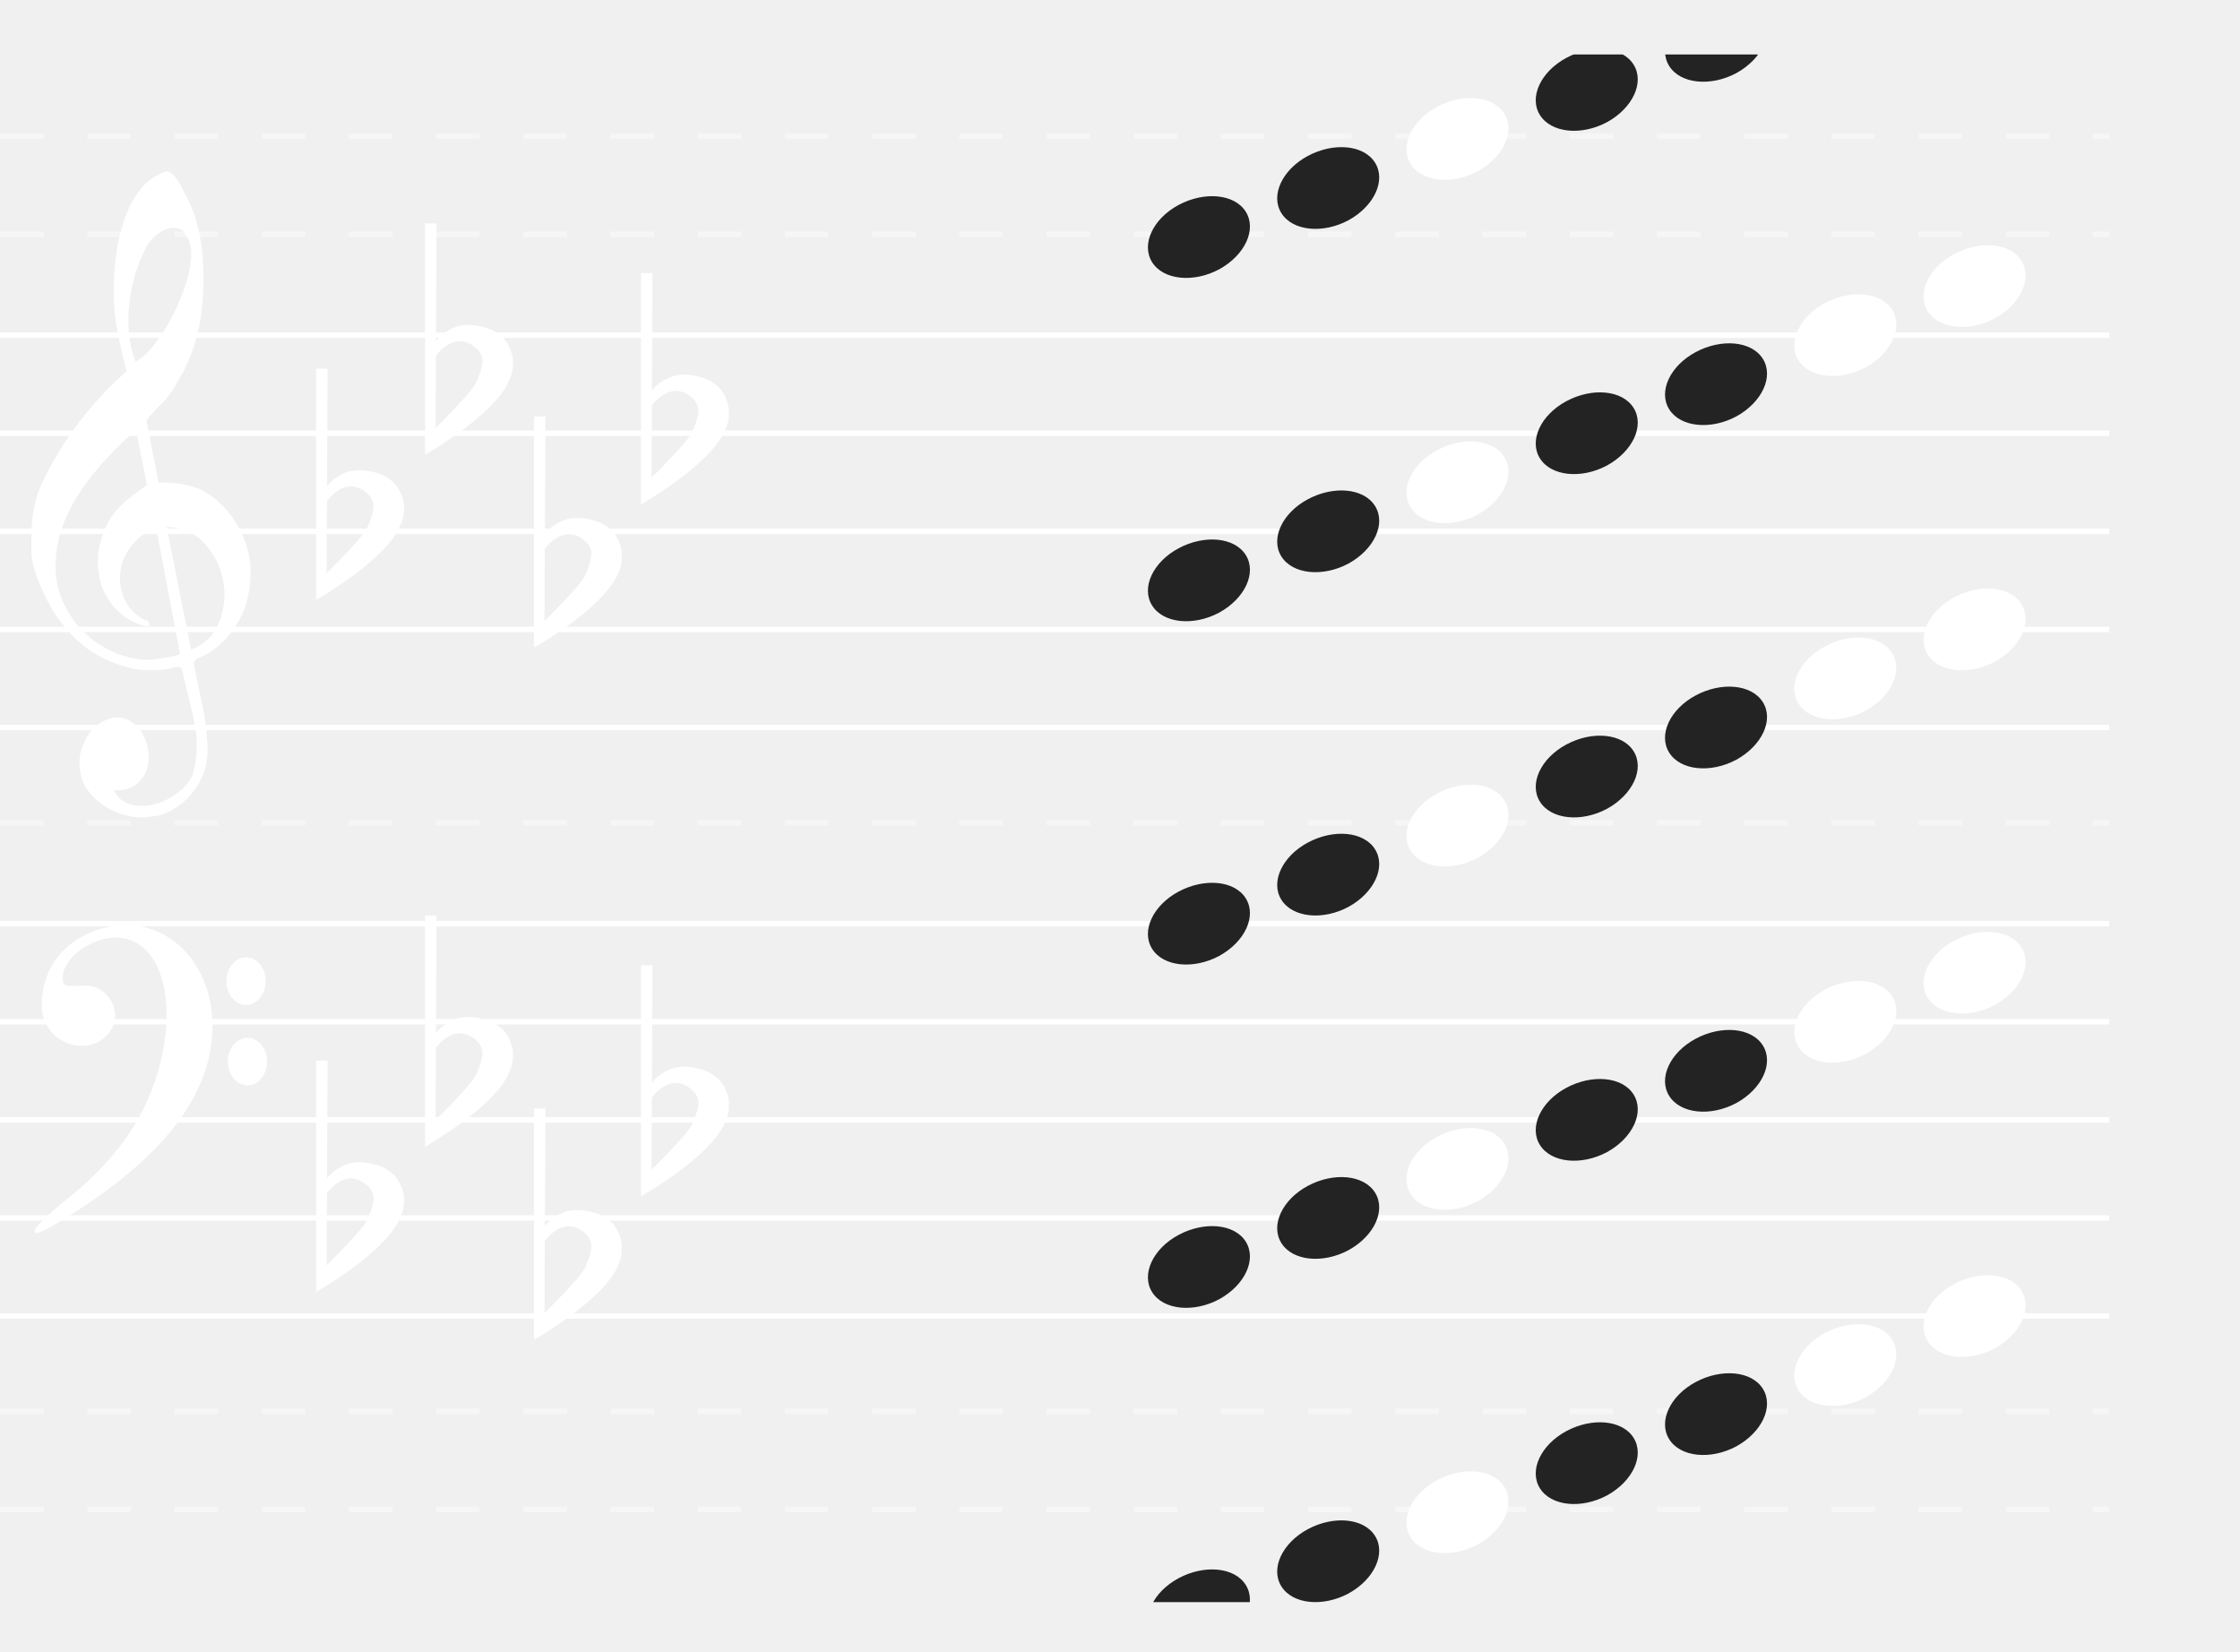
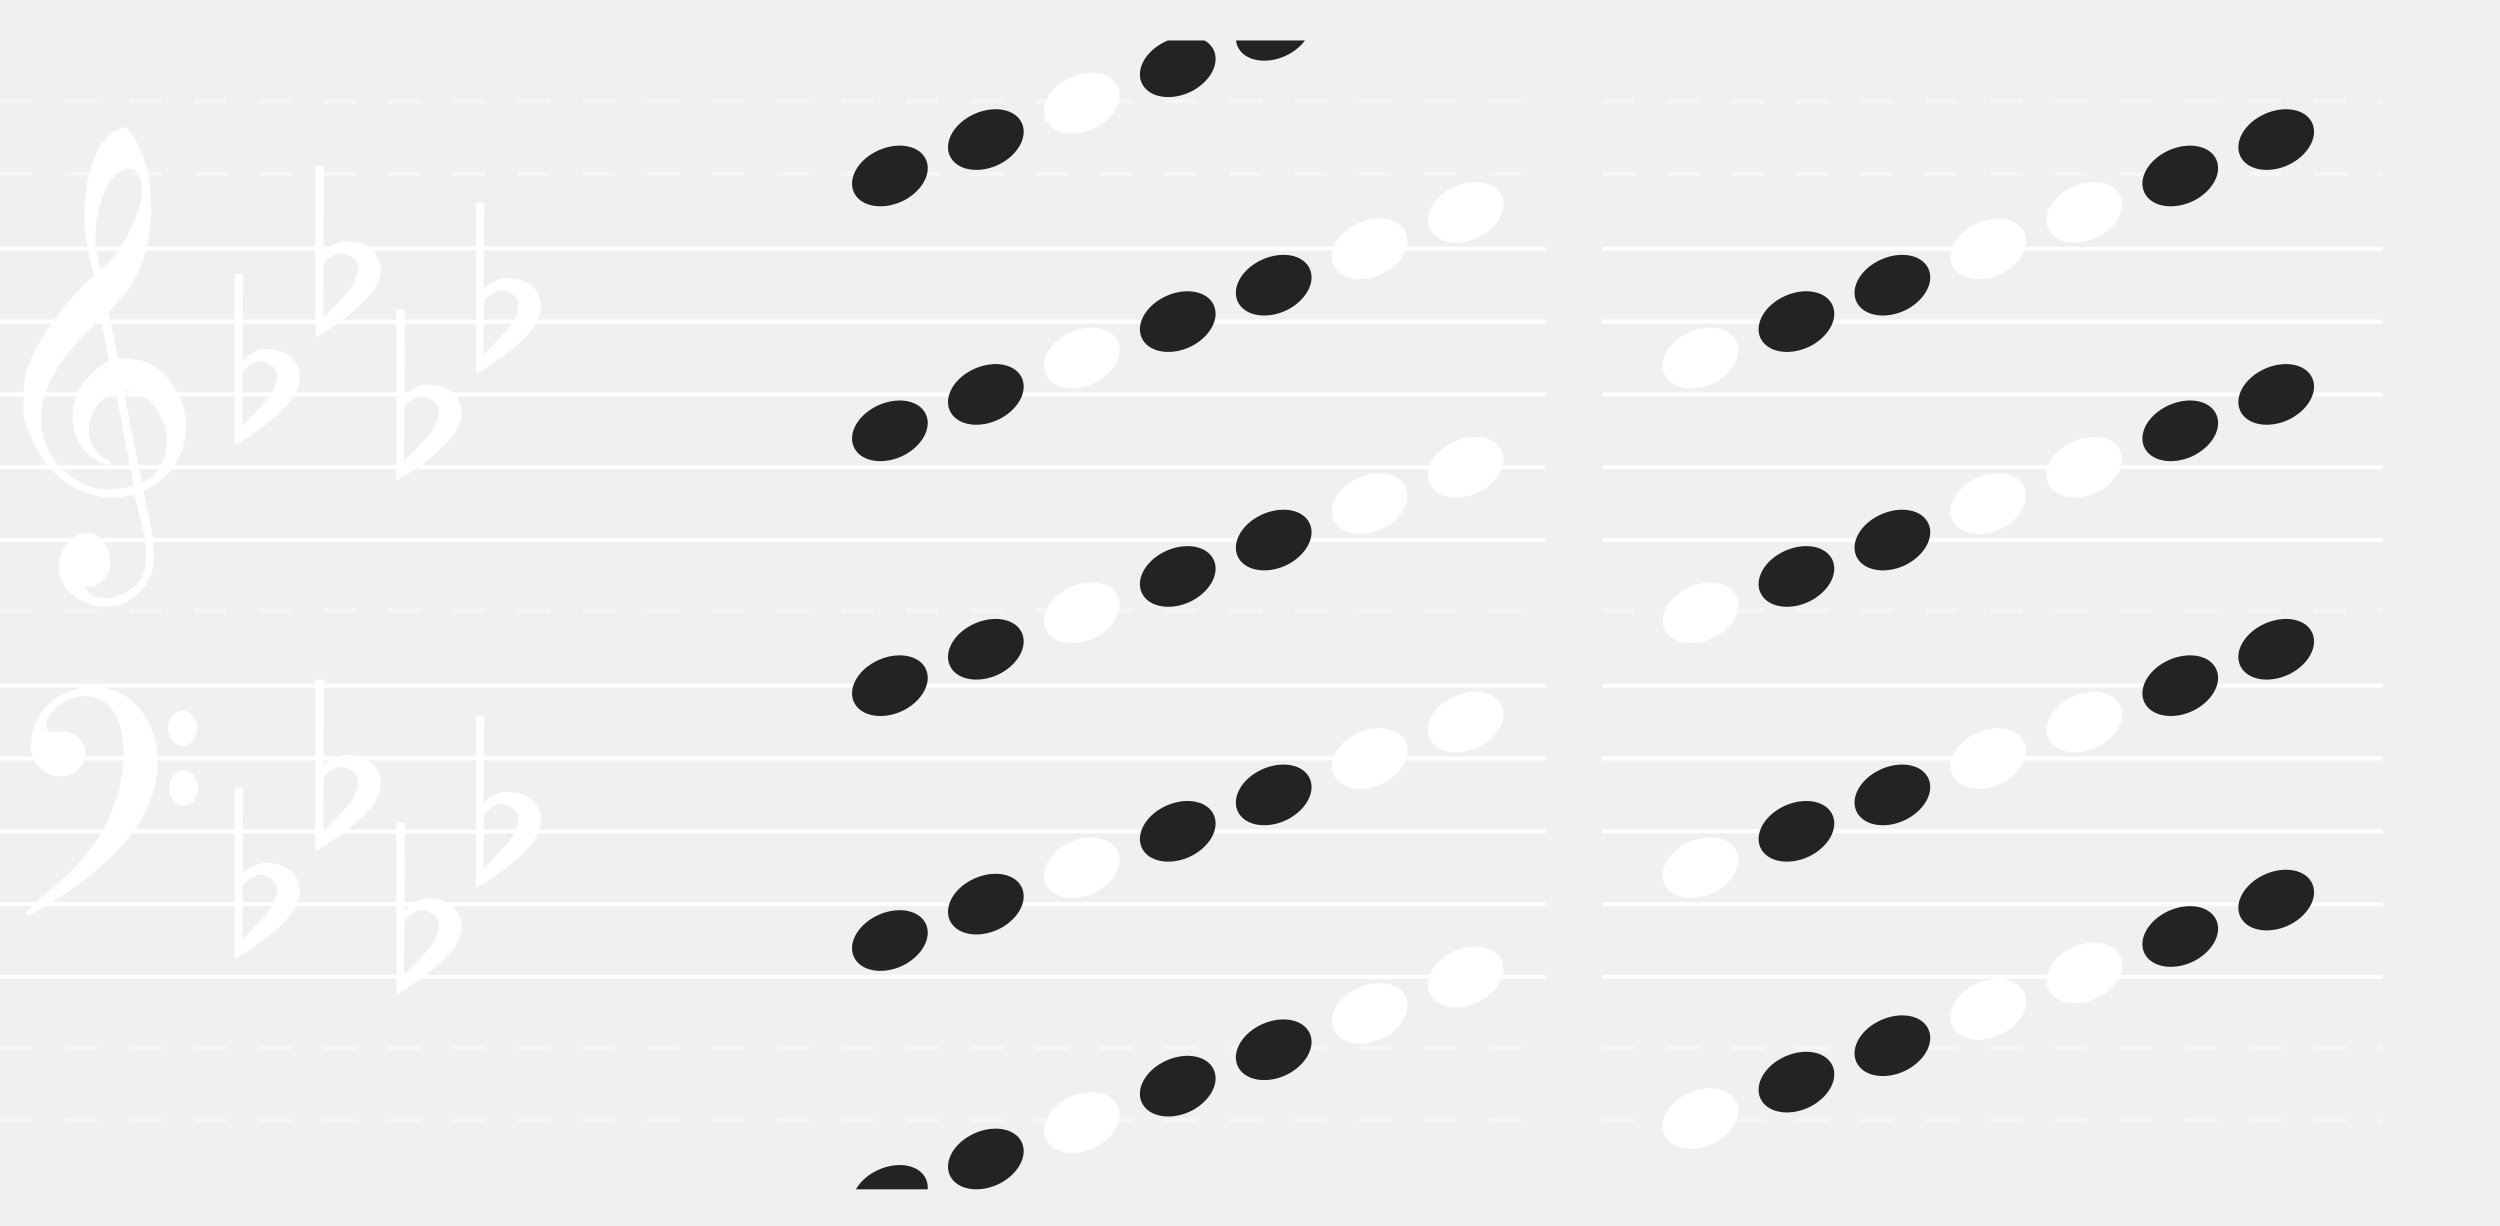
- <svg xmlns="http://www.w3.org/2000/svg" width="411" height="303" viewBox="0 0 411 303" fill="none">
-   <line y1="25" x2="387" y2="25" stroke="white" stroke-opacity="0.4" stroke-dasharray="8 8" />
-   <line y1="43" x2="387" y2="43" stroke="white" stroke-opacity="0.4" stroke-dasharray="8 8" />
-   <path d="M0 61.5H387" stroke="white" />
-   <path d="M0 79.5H387" stroke="white" />
-   <path d="M0 97.5H387" stroke="white" />
-   <path d="M0 115.5H387" stroke="white" />
-   <path d="M0 133.5H387" stroke="white" />
-   <line x1="4.2447e-08" y1="151" x2="387" y2="151" stroke="white" stroke-opacity="0.4" stroke-dasharray="8 8" />
-   <path d="M0 169.5H387" stroke="white" />
-   <path d="M0 187.5H387" stroke="white" />
-   <path d="M0 205.5H387" stroke="white" />
-   <path d="M0 223.5H387" stroke="white" />
-   <path d="M0 241.5H387" stroke="white" />
-   <line x1="4.2447e-08" y1="259" x2="387" y2="259" stroke="white" stroke-opacity="0.4" stroke-dasharray="8 8" />
-   <line x1="4.2447e-08" y1="277" x2="387" y2="277" stroke="white" stroke-opacity="0.4" stroke-dasharray="8 8" />
-   <path d="M28.663 96.938C26.878 97.542 25.403 98.563 24.238 99.999C23.073 101.435 22.363 103.004 22.108 104.705C21.853 106.406 22.062 108.088 22.736 109.751C23.41 111.414 24.675 112.756 26.532 113.777C26.969 113.777 27.242 113.966 27.352 114.344C27.461 114.722 27.297 114.91 26.86 114.91C25.076 114.533 23.51 113.758 22.162 112.586C19.649 110.431 18.266 107.654 18.011 104.252C17.865 102.551 18.02 100.907 18.475 99.319C18.93 97.731 19.558 96.276 20.36 94.953C21.343 93.555 22.508 92.345 23.856 91.325C23.928 91.249 24.138 91.079 24.484 90.814C24.83 90.55 25.167 90.304 25.494 90.077C25.822 89.851 26.314 89.491 26.969 89L24.948 78.908C23.164 80.457 21.398 82.168 19.65 84.039C17.901 85.91 16.317 87.885 14.897 89.964C13.477 92.043 12.339 94.245 11.483 96.569C10.627 98.894 10.199 101.341 10.199 103.912C10.199 106.293 10.682 108.532 11.647 110.63C12.612 112.728 13.896 114.552 15.498 116.101C17.1 117.651 18.948 118.87 21.043 119.759C23.137 120.647 25.258 121.091 27.406 121.091C27.48 121.091 27.816 121.053 28.417 120.977C29.018 120.902 29.655 120.808 30.329 120.694C31.003 120.581 31.622 120.458 32.186 120.325C32.75 120.193 33.033 120.051 33.033 119.9L32.705 118.313C31.285 110.866 29.937 103.741 28.663 96.938ZM30.575 96.711L35.054 119.22C37.64 118.199 39.387 116.451 40.298 113.975C41.209 111.5 41.417 108.986 40.926 106.435C40.434 103.883 39.278 101.624 37.457 99.659C35.637 97.693 33.342 96.711 30.575 96.711ZM24.839 66.378C25.968 65.772 27.015 64.866 27.98 63.656C28.945 62.447 29.837 61.152 30.657 59.772C31.476 58.393 32.186 56.985 32.787 55.548C33.388 54.112 33.87 52.808 34.234 51.636C34.635 50.389 34.908 48.99 35.054 47.441C35.2 45.891 34.963 44.587 34.344 43.528C33.907 42.584 33.334 42.036 32.623 41.884C31.913 41.733 31.203 41.79 30.493 42.054C29.783 42.319 29.109 42.744 28.471 43.33C27.834 43.916 27.37 44.435 27.079 44.889C26.277 46.363 25.576 48.007 24.976 49.822C24.375 51.636 23.965 53.517 23.747 55.464C23.528 57.41 23.501 59.281 23.665 61.077C23.828 62.872 24.22 64.639 24.839 66.378ZM23.2 68.135C22.581 65.641 22.035 63.193 21.561 60.793C21.088 58.393 20.851 55.926 20.851 53.394C20.851 51.542 20.979 49.51 21.234 47.299C21.489 45.088 21.953 42.933 22.627 40.835C23.3 38.737 24.229 36.857 25.413 35.194C26.596 33.531 28.171 32.321 30.138 31.565C30.32 31.49 30.502 31.452 30.684 31.452C30.939 31.452 31.239 31.603 31.585 31.906C31.931 32.208 32.295 32.652 32.678 33.238C33.06 33.824 33.397 34.428 33.688 35.052C33.979 35.676 34.198 36.101 34.344 36.328C35.327 38.256 36.046 40.306 36.502 42.479C36.957 44.653 37.221 46.817 37.294 48.971C37.439 52.222 37.266 55.435 36.775 58.61C36.283 61.785 35.291 64.885 33.797 67.908C33.288 68.816 32.769 69.732 32.241 70.658C31.713 71.585 31.085 72.482 30.356 73.351C30.211 73.503 29.947 73.777 29.564 74.173C29.181 74.57 28.79 74.977 28.389 75.392C27.989 75.808 27.634 76.196 27.324 76.554C27.015 76.914 26.86 77.131 26.86 77.207L29.099 88.546C29.114 88.621 30.22 88.546 30.22 88.546C32.357 88.574 34.619 88.933 36.584 89.737C38.477 90.644 40.107 91.891 41.473 93.479C42.838 95.067 43.93 96.853 44.75 98.837C45.569 100.821 45.979 102.834 45.979 104.875C45.979 106.916 45.687 108.995 45.105 111.112C43.612 115.119 41.227 118.086 37.949 120.013C37.585 120.24 37.066 120.496 36.392 120.779C35.719 121.062 35.455 121.507 35.6 122.111C36.474 126.23 37.066 129.063 37.376 130.616C37.685 132.168 37.913 134.172 38.058 136.626C38.204 138.973 37.812 141.084 36.884 142.972C35.955 144.869 34.708 146.407 33.142 147.595C31.576 148.79 30.147 149.484 28.854 149.698C27.561 149.906 26.678 150.006 26.205 150.006C24.566 150.006 22.963 149.684 21.398 149.04C19.467 148.289 17.847 147.137 16.536 145.584C15.225 144.031 14.569 142.142 14.569 139.917C14.569 138.515 14.961 137.077 15.744 135.603C16.527 134.129 17.556 133.07 18.83 132.433C20.25 131.675 21.534 131.467 22.681 131.803C23.828 132.147 24.775 132.791 25.522 133.735C26.268 134.68 26.787 135.825 27.079 137.163C27.37 138.508 27.352 139.76 27.024 140.933C26.696 142.107 26.032 143.101 25.03 143.91C24.029 144.725 22.636 145.09 20.851 145.019C21.58 146.378 22.599 147.237 23.91 147.595C25.221 147.96 26.569 147.981 27.952 147.68C29.337 147.38 30.638 146.822 31.858 146.006C33.078 145.198 34.035 144.318 34.726 143.373C35.163 142.693 35.491 141.806 35.71 140.711C35.928 139.61 36.056 138.472 36.092 137.277C36.128 136.089 36.092 135.159 35.983 134.501C35.873 133.835 35.691 132.805 35.436 131.41C34.344 126.838 33.652 123.962 33.36 122.788C33.215 122.414 32.823 122.291 32.186 122.423C31.549 122.556 31.012 122.679 30.575 122.788C27.443 123.21 24.821 123.017 22.709 122.225C19.431 121.318 16.545 119.701 14.05 117.377C11.556 115.053 9.553 112.237 8.042 108.929C6.53 105.622 5.775 103.108 5.775 101.388C5.775 99.669 5.775 98.582 5.775 98.128C5.775 95.067 6.285 92.194 7.304 89.51C9.234 85.314 11.52 81.459 14.16 77.944C16.8 74.429 19.813 71.159 23.2 68.135Z" fill="white" />
-   <path d="M49.003 194.808C49.003 197.22 47.391 199.175 45.404 199.175C43.416 199.175 41.805 197.22 41.805 194.808C41.805 192.396 43.416 190.441 45.404 190.441C47.391 190.441 49.003 192.396 49.003 194.808ZM48.754 180.042C48.754 182.454 47.143 184.409 45.155 184.409C43.168 184.409 41.556 182.454 41.556 180.042C41.556 177.63 43.168 175.675 45.155 175.675C47.143 175.675 48.754 177.63 48.754 180.042ZM6.368 225.885C6.368 225.261 8.96 222.695 12.128 220.182C18.939 214.778 23.857 208.866 26.718 202.645C33.279 188.379 31.2 173.504 22.457 172.146C17.621 171.394 11.498 175.482 11.498 179.461C11.498 180.938 11.824 181.057 15.369 180.873C19.707 180.649 22.642 185.54 20.295 189.081C16.585 194.678 7.651 191.463 7.651 184.532C7.651 178.458 10.842 173.623 16.459 171.189C28.479 165.98 39.92 175.583 38.918 190.04C38.097 201.89 29.19 212.956 11.899 223.611C7.797 226.139 6.368 226.726 6.368 225.885Z" fill="white" />
+ <svg xmlns="http://www.w3.org/2000/svg" width="618" height="303" viewBox="0 0 618 303" fill="none">
+   <line x1="396" y1="25" x2="589" y2="25" stroke="white" stroke-opacity="0.4" stroke-dasharray="8 8" />
+   <line x1="396" y1="43" x2="589" y2="43" stroke="white" stroke-opacity="0.4" stroke-dasharray="8 8" />
+   <path d="M396 61.5H589" stroke="white" />
+   <path d="M396 79.5H589" stroke="white" />
+   <path d="M396 97.5H589" stroke="white" />
+   <path d="M396 115.5H589" stroke="white" />
+   <path d="M396 133.5H589" stroke="white" />
+   <line x1="396" y1="151" x2="589" y2="151" stroke="white" stroke-opacity="0.4" stroke-dasharray="8 8" />
+   <path d="M396 169.5H589" stroke="white" />
+   <path d="M396 187.5H589" stroke="white" />
+   <path d="M396 205.5H589" stroke="white" />
+   <path d="M396 223.5H589" stroke="white" />
+   <path d="M396 241.5H589" stroke="white" />
+   <line x1="396" y1="259" x2="589" y2="259" stroke="white" stroke-opacity="0.4" stroke-dasharray="8 8" />
+   <line x1="396" y1="277" x2="589" y2="277" stroke="white" stroke-opacity="0.4" stroke-dasharray="8 8" />
+   <line y1="25" x2="382" y2="25" stroke="white" stroke-opacity="0.4" stroke-dasharray="8 8" />
+   <line y1="43" x2="382" y2="43" stroke="white" stroke-opacity="0.4" stroke-dasharray="8 8" />
+   <path d="M0 61.5H382" stroke="white" />
+   <path d="M0 79.5H382" stroke="white" />
+   <path d="M0 97.5H382" stroke="white" />
+   <path d="M0 115.5H382" stroke="white" />
+   <path d="M0 133.5H382" stroke="white" />
+   <line x1="4.2447e-08" y1="151" x2="382" y2="151" stroke="white" stroke-opacity="0.4" stroke-dasharray="8 8" />
+   <path d="M0 169.5H382" stroke="white" />
+   <path d="M0 187.5H382" stroke="white" />
+   <path d="M0 205.5H382" stroke="white" />
+   <path d="M0 223.5H382" stroke="white" />
+   <path d="M0 241.5H382" stroke="white" />
+   <line x1="4.2447e-08" y1="259" x2="382" y2="259" stroke="white" stroke-opacity="0.4" stroke-dasharray="8 8" />
+   <line x1="4.2447e-08" y1="277" x2="382" y2="277" stroke="white" stroke-opacity="0.4" stroke-dasharray="8 8" />
+   <path d="M28.663 96.938C26.878 97.542 25.403 98.563 24.238 99.999C23.073 101.435 22.363 103.004 22.108 104.705C21.853 106.406 22.062 108.088 22.736 109.751C23.41 111.414 24.675 112.756 26.532 113.777C26.969 113.777 27.242 113.966 27.352 114.344C27.461 114.722 27.297 114.91 26.86 114.91C25.076 114.533 23.51 113.758 22.162 112.586C19.649 110.431 18.266 107.654 18.011 104.252C17.865 102.551 18.02 100.907 18.475 99.319C18.93 97.731 19.558 96.276 20.36 94.953C21.343 93.555 22.508 92.345 23.856 91.325C23.928 91.249 24.138 91.079 24.484 90.814C24.83 90.55 25.167 90.304 25.494 90.077C25.822 89.851 26.314 89.491 26.969 89L24.948 78.908C23.164 80.457 21.398 82.168 19.65 84.039C17.901 85.91 16.317 87.885 14.897 89.964C13.477 92.043 12.339 94.245 11.483 96.569C10.627 98.894 10.199 101.341 10.199 103.912C10.199 106.293 10.682 108.532 11.647 110.63C12.612 112.728 13.896 114.552 15.498 116.101C17.1 117.651 18.948 118.87 21.043 119.759C23.136 120.647 25.258 121.091 27.406 121.091C27.479 121.091 27.816 121.053 28.417 120.977C29.018 120.902 29.655 120.808 30.328 120.694C31.003 120.581 31.622 120.458 32.186 120.325C32.75 120.193 33.033 120.051 33.033 119.9L32.705 118.313C31.285 110.866 29.937 103.741 28.663 96.938V96.938ZM30.575 96.711L35.054 119.22C37.64 118.199 39.387 116.451 40.298 113.975C41.209 111.5 41.417 108.986 40.926 106.435C40.434 103.883 39.278 101.624 37.457 99.659C35.637 97.693 33.342 96.711 30.575 96.711V96.711ZM24.839 66.378C25.968 65.772 27.015 64.866 27.98 63.656C28.945 62.447 29.837 61.152 30.657 59.772C31.476 58.393 32.186 56.985 32.787 55.548C33.388 54.112 33.87 52.808 34.234 51.636C34.635 50.389 34.908 48.99 35.054 47.441C35.2 45.891 34.963 44.587 34.344 43.528C33.907 42.584 33.333 42.036 32.623 41.884C31.913 41.733 31.203 41.79 30.493 42.054C29.783 42.319 29.109 42.744 28.471 43.33C27.834 43.916 27.37 44.435 27.079 44.889C26.277 46.363 25.576 48.007 24.976 49.822C24.375 51.636 23.965 53.517 23.747 55.464C23.528 57.41 23.501 59.281 23.665 61.077C23.828 62.872 24.22 64.639 24.839 66.378V66.378ZM23.2 68.135C22.581 65.641 22.035 63.193 21.561 60.793C21.088 58.393 20.851 55.926 20.851 53.394C20.851 51.542 20.979 49.51 21.234 47.299C21.488 45.088 21.953 42.933 22.627 40.835C23.3 38.737 24.229 36.857 25.413 35.194C26.596 33.531 28.171 32.321 30.138 31.565C30.32 31.49 30.502 31.452 30.684 31.452C30.939 31.452 31.239 31.603 31.585 31.906C31.931 32.208 32.295 32.652 32.678 33.238C33.06 33.824 33.397 34.428 33.688 35.052C33.979 35.676 34.198 36.101 34.344 36.328C35.327 38.256 36.046 40.306 36.502 42.479C36.957 44.653 37.221 46.817 37.294 48.971C37.439 52.222 37.266 55.435 36.775 58.61C36.283 61.785 35.291 64.885 33.797 67.908C33.288 68.816 32.769 69.732 32.241 70.658C31.713 71.585 31.085 72.482 30.356 73.351C30.211 73.503 29.947 73.777 29.564 74.173C29.181 74.57 28.79 74.977 28.389 75.392C27.989 75.808 27.634 76.196 27.324 76.554C27.015 76.914 26.86 77.131 26.86 77.207L29.099 88.546C29.114 88.621 30.22 88.546 30.22 88.546C32.357 88.574 34.619 88.933 36.584 89.737C38.477 90.644 40.107 91.891 41.473 93.479C42.838 95.067 43.93 96.853 44.75 98.837C45.569 100.821 45.979 102.834 45.979 104.875C45.979 106.916 45.687 108.995 45.105 111.112C43.612 115.119 41.227 118.086 37.949 120.013C37.585 120.24 37.066 120.496 36.392 120.779C35.719 121.062 35.455 121.507 35.6 122.111C36.474 126.23 37.066 129.063 37.376 130.616C37.685 132.168 37.913 134.172 38.058 136.626C38.204 138.973 37.812 141.084 36.884 142.972C35.955 144.869 34.708 146.407 33.142 147.595C31.576 148.79 30.147 149.484 28.854 149.698C27.561 149.906 26.678 150.006 26.205 150.006C24.566 150.006 22.963 149.684 21.398 149.04C19.467 148.289 17.847 147.137 16.536 145.584C15.225 144.031 14.569 142.142 14.569 139.917C14.569 138.515 14.961 137.077 15.744 135.603C16.527 134.129 17.556 133.07 18.83 132.433C20.25 131.675 21.534 131.467 22.681 131.803C23.828 132.147 24.775 132.791 25.522 133.735C26.268 134.68 26.787 135.825 27.079 137.163C27.37 138.508 27.352 139.76 27.024 140.933C26.696 142.107 26.032 143.101 25.03 143.91C24.029 144.725 22.636 145.09 20.851 145.019C21.58 146.378 22.599 147.237 23.91 147.595C25.221 147.96 26.569 147.981 27.952 147.68C29.337 147.38 30.638 146.822 31.858 146.006C33.078 145.198 34.035 144.318 34.726 143.373C35.163 142.693 35.491 141.806 35.71 140.711C35.928 139.61 36.056 138.472 36.092 137.277C36.128 136.089 36.092 135.159 35.983 134.501C35.873 133.835 35.691 132.805 35.436 131.41C34.344 126.838 33.652 123.962 33.36 122.788C33.215 122.414 32.823 122.291 32.186 122.423C31.549 122.556 31.012 122.679 30.575 122.788C27.443 123.21 24.821 123.017 22.709 122.225C19.431 121.318 16.545 119.701 14.05 117.377C11.556 115.053 9.553 112.237 8.042 108.929C6.53 105.622 5.775 103.108 5.775 101.388C5.775 99.669 5.775 98.582 5.775 98.128C5.775 95.067 6.285 92.194 7.304 89.51C9.234 85.314 11.52 81.459 14.16 77.944C16.8 74.429 19.813 71.159 23.2 68.135V68.135Z" fill="white" />
+   <path d="M49.003 194.808C49.003 197.22 47.392 199.175 45.404 199.175C43.416 199.175 41.805 197.22 41.805 194.808C41.805 192.396 43.416 190.441 45.404 190.441C47.392 190.441 49.003 192.396 49.003 194.808ZM48.754 180.042C48.754 182.454 47.143 184.409 45.155 184.409C43.168 184.409 41.556 182.454 41.556 180.042C41.556 177.63 43.168 175.675 45.155 175.675C47.143 175.675 48.754 177.63 48.754 180.042ZM6.368 225.885C6.368 225.261 8.96 222.695 12.128 220.182C18.939 214.778 23.857 208.866 26.718 202.645C33.279 188.379 31.201 173.504 22.457 172.146C17.621 171.394 11.498 175.482 11.498 179.461C11.498 180.938 11.824 181.057 15.37 180.873C19.707 180.649 22.642 185.54 20.295 189.081C16.585 194.678 7.651 191.463 7.651 184.532C7.651 178.458 10.842 173.623 16.459 171.189C28.479 165.98 39.92 175.583 38.918 190.04C38.097 201.89 29.191 212.956 11.899 223.611C7.797 226.139 6.368 226.726 6.368 225.885V225.885Z" fill="white" />
  <path d="M58 194.649H60.104L59.929 232.519L58 237.045V194.649Z" fill="white" />
  <path d="M67.468 223.689C68.169 221.872 68.344 221.474 68.519 220.247C68.695 219.019 67.818 217.967 67.818 217.967C67.818 217.967 65.89 215.688 63.435 216.389C60.98 217.091 59.578 219.545 59.578 219.545V216.915C59.578 216.915 60.455 214.812 63.786 213.584C65.013 213.234 66.591 213.058 69.045 213.76C70.448 214.286 70.448 214.11 72.201 215.513C72.903 216.214 73.779 217.441 74.13 219.545C74.13 221.474 74.13 221.824 73.341 223.689C70.448 230.065 58 237.078 58 237.078L59.841 232.28C59.841 232.28 66.766 225.506 67.468 223.689Z" fill="white" />
  <path d="M77.987 168H80.091L79.915 205.87L77.987 210.396V168Z" fill="white" />
  <path d="M87.454 197.04C88.156 195.223 88.331 194.825 88.506 193.597C88.682 192.37 87.805 191.318 87.805 191.318C87.805 191.318 85.876 189.039 83.422 189.74C80.967 190.442 79.565 192.896 79.565 192.896V190.266C79.565 190.266 80.441 188.162 83.772 186.935C85 186.584 86.578 186.409 89.032 187.11C90.435 187.636 90.435 187.461 92.188 188.864C92.889 189.565 93.766 190.792 94.117 192.896C94.117 194.825 94.117 195.175 93.328 197.04C90.435 203.416 77.987 210.429 77.987 210.429L79.828 205.631C79.828 205.631 86.753 198.857 87.454 197.04Z" fill="white" />
  <path d="M97.974 203.416H100.078L99.903 241.286L97.974 245.812V203.416Z" fill="white" />
-   <path d="M107.442 232.455C108.143 230.638 108.318 230.24 108.494 229.013C108.669 227.786 107.792 226.734 107.792 226.734C107.792 226.734 105.864 224.455 103.409 225.156C100.955 225.857 99.552 228.312 99.552 228.312V225.682C99.552 225.682 100.429 223.578 103.76 222.351C104.987 222 106.565 221.825 109.02 222.526C110.422 223.052 110.422 222.877 112.175 224.279C112.877 224.981 113.753 226.208 114.104 228.312C114.104 230.24 114.104 230.591 113.316 232.455C110.422 238.831 97.974 245.844 97.974 245.844L99.816 241.046C99.816 241.046 106.74 234.273 107.442 232.455Z" fill="white" />
+   <path d="M107.442 232.455C108.143 230.638 108.318 230.24 108.494 229.013C108.669 227.786 107.792 226.734 107.792 226.734C107.792 226.734 105.864 224.455 103.409 225.156C100.955 225.857 99.552 228.312 99.552 228.312V225.682C99.552 225.682 100.429 223.578 103.76 222.351C104.987 222 106.565 221.825 109.02 222.526C110.422 223.052 110.422 222.877 112.176 224.279C112.877 224.981 113.753 226.208 114.104 228.312C114.104 230.24 114.104 230.591 113.316 232.455C110.422 238.831 97.974 245.844 97.974 245.844L99.816 241.046C99.816 241.046 106.74 234.273 107.442 232.455Z" fill="white" />
  <path d="M117.611 177.117H119.714L119.539 214.987L117.611 219.513V177.117Z" fill="white" />
  <path d="M127.078 206.157C127.779 204.34 127.955 203.942 128.13 202.715C128.305 201.487 127.429 200.435 127.429 200.435C127.429 200.435 125.5 198.156 123.046 198.857C120.591 199.559 119.189 202.013 119.189 202.013V199.383C119.189 199.383 120.065 197.28 123.396 196.052C124.624 195.702 126.202 195.526 128.656 196.228C130.059 196.754 130.059 196.578 131.812 197.981C132.513 198.682 133.39 199.909 133.74 202.013C133.74 203.942 133.74 204.292 132.952 206.157C130.059 212.533 117.611 219.546 117.611 219.546L119.452 214.748C119.452 214.748 126.377 207.974 127.078 206.157Z" fill="white" />
  <path d="M58 67.649H60.104L59.929 105.519L58 110.045V67.649Z" fill="white" />
  <path d="M67.468 96.689C68.169 94.872 68.344 94.474 68.519 93.247C68.695 92.019 67.818 90.967 67.818 90.967C67.818 90.967 65.89 88.688 63.435 89.389C60.98 90.091 59.578 92.545 59.578 92.545V89.915C59.578 89.915 60.455 87.812 63.786 86.584C65.013 86.234 66.591 86.058 69.045 86.76C70.448 87.285 70.448 87.11 72.201 88.513C72.903 89.214 73.779 90.441 74.13 92.545C74.13 94.474 74.13 94.825 73.341 96.689C70.448 103.065 58 110.078 58 110.078L59.841 105.28C59.841 105.28 66.766 98.506 67.468 96.689Z" fill="white" />
  <path d="M77.987 41H80.091L79.915 78.87L77.987 83.396V41Z" fill="white" />
  <path d="M87.454 70.04C88.156 68.222 88.331 67.825 88.506 66.597C88.682 65.37 87.805 64.318 87.805 64.318C87.805 64.318 85.876 62.039 83.422 62.74C80.967 63.441 79.565 65.896 79.565 65.896V63.266C79.565 63.266 80.441 61.162 83.772 59.935C85 59.584 86.578 59.409 89.032 60.11C90.435 60.636 90.435 60.461 92.188 61.864C92.889 62.565 93.766 63.792 94.117 65.896C94.117 67.825 94.117 68.175 93.328 70.04C90.435 76.415 77.987 83.428 77.987 83.428L79.828 78.631C79.828 78.631 86.753 71.857 87.454 70.04Z" fill="white" />
  <path d="M97.974 76.416H100.078L99.903 114.286L97.974 118.812V76.416Z" fill="white" />
-   <path d="M107.442 105.455C108.143 103.638 108.318 103.24 108.494 102.013C108.669 100.786 107.792 99.734 107.792 99.734C107.792 99.734 105.864 97.454 103.409 98.156C100.955 98.857 99.552 101.312 99.552 101.312V98.682C99.552 98.682 100.429 96.578 103.76 95.351C104.987 95 106.565 94.825 109.02 95.526C110.422 96.052 110.422 95.877 112.175 97.279C112.877 97.981 113.753 99.208 114.104 101.312C114.104 103.24 114.104 103.591 113.316 105.455C110.422 111.831 97.974 118.844 97.974 118.844L99.816 114.046C99.816 114.046 106.74 107.273 107.442 105.455Z" fill="white" />
+   <path d="M107.442 105.455C108.143 103.638 108.318 103.24 108.494 102.013C108.669 100.786 107.792 99.734 107.792 99.734C107.792 99.734 105.864 97.454 103.409 98.156C100.955 98.857 99.552 101.312 99.552 101.312V98.682C99.552 98.682 100.429 96.578 103.76 95.351C104.987 95 106.565 94.825 109.02 95.526C110.422 96.052 110.422 95.877 112.176 97.279C112.877 97.981 113.753 99.208 114.104 101.312C114.104 103.24 114.104 103.591 113.316 105.455C110.422 111.831 97.974 118.844 97.974 118.844L99.816 114.046C99.816 114.046 106.74 107.273 107.442 105.455Z" fill="white" />
  <path d="M117.611 50.117H119.714L119.539 87.987L117.611 92.513V50.117Z" fill="white" />
  <path d="M127.078 79.157C127.779 77.34 127.955 76.942 128.13 75.715C128.305 74.487 127.429 73.435 127.429 73.435C127.429 73.435 125.5 71.156 123.046 71.857C120.591 72.559 119.189 75.013 119.189 75.013V72.383C119.189 72.383 120.065 70.279 123.396 69.052C124.624 68.702 126.202 68.526 128.656 69.228C130.059 69.754 130.059 69.578 131.812 70.981C132.513 71.682 133.39 72.909 133.74 75.013C133.74 76.942 133.74 77.293 132.952 79.157C130.059 85.533 117.611 92.546 117.611 92.546L119.452 87.748C119.452 87.748 126.377 80.974 127.078 79.157Z" fill="white" />
-   <g clip-path="url(#clip0_25_4190)">
+   <g clip-path="url(#clip0_115_3368)">
    <path d="M211.396 48.121C209.333 44.844 211.544 40.134 216.26 37.608C220.977 35.083 226.504 35.561 228.568 38.837C230.631 42.114 228.42 46.824 223.704 49.418C218.987 51.944 213.46 51.398 211.396 48.121Z" fill="#232323" />
-     <path d="M235.116 39.121C233.052 35.844 235.263 31.134 239.98 28.608C244.696 26.083 250.223 26.561 252.287 29.837C254.35 33.114 252.14 37.824 247.423 40.418C242.706 42.944 237.179 42.398 235.116 39.121Z" fill="#232323" />
-     <path d="M258.835 30.121C256.772 26.844 258.983 22.134 263.699 19.608C268.416 17.083 273.943 17.561 276.006 20.837C278.07 24.114 275.859 28.824 271.142 31.418C266.426 33.944 260.899 33.398 258.835 30.121Z" fill="white" />
-     <path d="M282.555 21.121C280.491 17.844 282.702 13.134 287.419 10.608C292.135 8.083 297.662 8.561 299.726 11.837C301.789 15.114 299.579 19.824 294.862 22.418C290.145 24.944 284.618 24.398 282.555 21.121Z" fill="#232323" />
-     <path d="M306.274 12.121C304.211 8.844 306.421 4.134 311.138 1.608C315.855 -0.917 321.382 -0.439 323.445 2.837C325.509 6.114 323.298 10.824 318.581 13.418C313.865 15.944 308.338 15.398 306.274 12.121Z" fill="#232323" />
+     <path d="M235.116 39.121C233.052 35.844 235.263 31.134 239.98 28.608C244.696 26.083 250.223 26.561 252.287 29.837C254.35 33.114 252.14 37.824 247.423 40.418C242.706 42.944 237.179 42.398 235.116 39.121V39.121Z" fill="#232323" />
+     <path d="M258.835 30.121C256.772 26.844 258.983 22.134 263.699 19.608C268.416 17.083 273.943 17.561 276.006 20.837C278.07 24.114 275.859 28.824 271.142 31.418C266.426 33.944 260.899 33.398 258.835 30.121V30.121Z" fill="white" />
+     <path d="M282.555 21.121C280.491 17.844 282.702 13.134 287.419 10.608C292.135 8.083 297.662 8.561 299.726 11.837C301.789 15.114 299.579 19.824 294.862 22.418C290.145 24.944 284.618 24.398 282.555 21.121V21.121Z" fill="#232323" />
+     <path d="M306.274 12.121C304.211 8.844 306.421 4.134 311.138 1.608C315.855 -0.917 321.382 -0.439 323.445 2.837C325.509 6.114 323.298 10.824 318.581 13.418C313.865 15.944 308.338 15.398 306.274 12.121V12.121Z" fill="#232323" />
    <path d="M211.396 111.121C209.333 107.844 211.544 103.134 216.26 100.608C220.977 98.083 226.504 98.561 228.568 101.837C230.631 105.114 228.42 109.824 223.704 112.418C218.987 114.944 213.46 114.398 211.396 111.121Z" fill="#232323" />
-     <path d="M235.116 102.121C233.052 98.844 235.263 94.134 239.98 91.609C244.696 89.083 250.223 89.561 252.287 92.837C254.35 96.114 252.14 100.824 247.423 103.418C242.706 105.944 237.179 105.398 235.116 102.121Z" fill="#232323" />
-     <path d="M258.835 93.121C256.772 89.844 258.983 85.134 263.699 82.609C268.416 80.083 273.943 80.561 276.006 83.837C278.07 87.114 275.859 91.824 271.142 94.418C266.426 96.944 260.899 96.397 258.835 93.121Z" fill="white" />
-     <path d="M282.555 84.121C280.491 80.844 282.702 76.134 287.419 73.609C292.135 71.083 297.662 71.561 299.726 74.837C301.789 78.114 299.579 82.824 294.862 85.418C290.145 87.944 284.618 87.397 282.555 84.121Z" fill="#232323" />
-     <path d="M306.274 75.121C304.211 71.844 306.421 67.134 311.138 64.609C315.855 62.083 321.382 62.561 323.445 65.837C325.509 69.114 323.298 73.824 318.581 76.418C313.865 78.944 308.338 78.397 306.274 75.121Z" fill="#232323" />
-     <path d="M329.994 66.121C327.93 62.844 330.141 58.134 334.858 55.608C339.574 53.083 345.101 53.561 347.165 56.837C349.228 60.114 347.018 64.824 342.301 67.418C337.584 69.944 332.057 69.397 329.994 66.121Z" fill="white" />
-     <path d="M353.713 57.121C351.65 53.844 353.86 49.134 358.577 46.608C363.294 44.083 368.821 44.561 370.884 47.837C372.948 51.114 370.737 55.824 366.02 58.418C361.304 60.944 355.777 60.398 353.713 57.121Z" fill="white" />
+     <path d="M235.116 102.121C233.052 98.844 235.263 94.134 239.98 91.609C244.696 89.083 250.223 89.561 252.287 92.837C254.35 96.114 252.14 100.824 247.423 103.418C242.706 105.944 237.179 105.398 235.116 102.121V102.121Z" fill="#232323" />
+     <path d="M258.835 93.121C256.772 89.844 258.983 85.134 263.699 82.609C268.416 80.083 273.943 80.561 276.006 83.837C278.07 87.114 275.859 91.824 271.142 94.418C266.426 96.944 260.899 96.397 258.835 93.121V93.121Z" fill="white" />
+     <path d="M282.555 84.121C280.491 80.844 282.702 76.134 287.419 73.609C292.135 71.083 297.662 71.561 299.726 74.837C301.789 78.114 299.579 82.824 294.862 85.418C290.145 87.944 284.618 87.397 282.555 84.121V84.121Z" fill="#232323" />
+     <path d="M306.274 75.121C304.211 71.844 306.421 67.134 311.138 64.609C315.855 62.083 321.382 62.561 323.445 65.837C325.509 69.114 323.298 73.824 318.581 76.418C313.865 78.944 308.338 78.397 306.274 75.121V75.121Z" fill="#232323" />
+     <path d="M329.994 66.121C327.93 62.844 330.141 58.134 334.858 55.608C339.574 53.083 345.101 53.561 347.165 56.837C349.228 60.114 347.018 64.824 342.301 67.418C337.584 69.944 332.057 69.397 329.994 66.121V66.121Z" fill="white" />
+     <path d="M353.713 57.121C351.65 53.844 353.86 49.134 358.577 46.608C363.294 44.083 368.821 44.561 370.884 47.837C372.948 51.114 370.737 55.824 366.02 58.418C361.304 60.944 355.777 60.398 353.713 57.121V57.121Z" fill="white" />
    <path d="M211.396 174.121C209.333 170.844 211.544 166.134 216.26 163.608C220.977 161.083 226.504 161.561 228.568 164.837C230.631 168.114 228.42 172.824 223.704 175.418C218.987 177.944 213.46 177.398 211.396 174.121Z" fill="#232323" />
-     <path d="M235.116 165.121C233.052 161.844 235.263 157.134 239.98 154.608C244.696 152.083 250.223 152.561 252.287 155.837C254.35 159.114 252.14 163.824 247.423 166.418C242.706 168.944 237.179 168.398 235.116 165.121Z" fill="#232323" />
-     <path d="M258.835 156.121C256.772 152.844 258.983 148.134 263.699 145.608C268.416 143.083 273.943 143.561 276.006 146.837C278.07 150.114 275.859 154.824 271.142 157.418C266.426 159.944 260.899 159.398 258.835 156.121Z" fill="white" />
-     <path d="M282.555 147.121C280.491 143.844 282.702 139.134 287.419 136.608C292.135 134.083 297.662 134.561 299.726 137.837C301.789 141.114 299.579 145.824 294.862 148.418C290.145 150.944 284.618 150.398 282.555 147.121Z" fill="#232323" />
-     <path d="M306.274 138.121C304.211 134.844 306.421 130.134 311.138 127.608C315.855 125.083 321.382 125.561 323.445 128.837C325.509 132.114 323.298 136.824 318.581 139.418C313.865 141.944 308.338 141.398 306.274 138.121Z" fill="#232323" />
-     <path d="M329.994 129.121C327.93 125.844 330.141 121.134 334.858 118.608C339.574 116.083 345.101 116.561 347.165 119.837C349.228 123.114 347.018 127.824 342.301 130.418C337.584 132.944 332.057 132.398 329.994 129.121Z" fill="white" />
-     <path d="M353.713 120.121C351.65 116.844 353.86 112.134 358.577 109.608C363.294 107.083 368.821 107.561 370.884 110.837C372.948 114.114 370.737 118.824 366.02 121.418C361.304 123.944 355.777 123.398 353.713 120.121Z" fill="white" />
+     <path d="M235.116 165.121C233.052 161.844 235.263 157.134 239.98 154.608C244.696 152.083 250.223 152.561 252.287 155.837C254.35 159.114 252.14 163.824 247.423 166.418C242.706 168.944 237.179 168.398 235.116 165.121V165.121Z" fill="#232323" />
+     <path d="M258.835 156.121C256.772 152.844 258.983 148.134 263.699 145.608C268.416 143.083 273.943 143.561 276.006 146.837C278.07 150.114 275.859 154.824 271.142 157.418C266.426 159.944 260.899 159.398 258.835 156.121V156.121Z" fill="white" />
+     <path d="M282.555 147.121C280.491 143.844 282.702 139.134 287.419 136.608C292.135 134.083 297.662 134.561 299.726 137.837C301.789 141.114 299.579 145.824 294.862 148.418C290.145 150.944 284.618 150.398 282.555 147.121V147.121Z" fill="#232323" />
+     <path d="M306.274 138.121C304.211 134.844 306.421 130.134 311.138 127.608C315.855 125.083 321.382 125.561 323.445 128.837C325.509 132.114 323.298 136.824 318.581 139.418C313.865 141.944 308.338 141.398 306.274 138.121V138.121Z" fill="#232323" />
+     <path d="M329.994 129.121C327.93 125.844 330.141 121.134 334.858 118.608C339.574 116.083 345.101 116.561 347.165 119.837C349.228 123.114 347.018 127.824 342.301 130.418C337.584 132.944 332.057 132.398 329.994 129.121V129.121Z" fill="white" />
+     <path d="M353.713 120.121C351.65 116.844 353.86 112.134 358.577 109.608C363.294 107.083 368.821 107.561 370.884 110.837C372.948 114.114 370.737 118.824 366.02 121.418C361.304 123.944 355.777 123.398 353.713 120.121V120.121Z" fill="white" />
    <path d="M211.396 237.121C209.333 233.844 211.544 229.134 216.26 226.608C220.977 224.083 226.504 224.561 228.568 227.837C230.631 231.114 228.42 235.824 223.704 238.418C218.987 240.944 213.46 240.398 211.396 237.121Z" fill="#232323" />
-     <path d="M235.116 228.121C233.052 224.844 235.263 220.134 239.98 217.608C244.696 215.083 250.223 215.561 252.287 218.837C254.35 222.114 252.14 226.824 247.423 229.418C242.706 231.944 237.179 231.398 235.116 228.121Z" fill="#232323" />
-     <path d="M258.835 219.121C256.772 215.844 258.983 211.134 263.699 208.608C268.416 206.083 273.943 206.561 276.006 209.837C278.07 213.114 275.859 217.824 271.142 220.418C266.426 222.944 260.899 222.398 258.835 219.121Z" fill="white" />
-     <path d="M282.555 210.121C280.491 206.844 282.702 202.134 287.419 199.608C292.135 197.083 297.662 197.561 299.726 200.837C301.789 204.114 299.579 208.824 294.862 211.418C290.145 213.944 284.618 213.398 282.555 210.121Z" fill="#232323" />
-     <path d="M306.274 201.121C304.211 197.844 306.421 193.134 311.138 190.608C315.855 188.083 321.382 188.561 323.445 191.837C325.509 195.114 323.298 199.824 318.581 202.418C313.865 204.944 308.338 204.398 306.274 201.121Z" fill="#232323" />
-     <path d="M329.994 192.121C327.93 188.844 330.141 184.134 334.858 181.608C339.574 179.083 345.101 179.561 347.165 182.837C349.228 186.114 347.018 190.824 342.301 193.418C337.584 195.944 332.057 195.398 329.994 192.121Z" fill="white" />
-     <path d="M353.713 183.121C351.65 179.844 353.86 175.134 358.577 172.608C363.294 170.083 368.821 170.561 370.884 173.837C372.948 177.114 370.737 181.824 366.02 184.418C361.304 186.944 355.777 186.398 353.713 183.121Z" fill="white" />
+     <path d="M235.116 228.121C233.052 224.844 235.263 220.134 239.98 217.608C244.696 215.083 250.223 215.561 252.287 218.837C254.35 222.114 252.14 226.824 247.423 229.418C242.706 231.944 237.179 231.398 235.116 228.121V228.121Z" fill="#232323" />
+     <path d="M258.835 219.121C256.772 215.844 258.983 211.134 263.699 208.608C268.416 206.083 273.943 206.561 276.006 209.837C278.07 213.114 275.859 217.824 271.142 220.418C266.426 222.944 260.899 222.398 258.835 219.121V219.121Z" fill="white" />
+     <path d="M282.555 210.121C280.491 206.844 282.702 202.134 287.419 199.608C292.135 197.083 297.662 197.561 299.726 200.837C301.789 204.114 299.579 208.824 294.862 211.418C290.145 213.944 284.618 213.398 282.555 210.121V210.121Z" fill="#232323" />
+     <path d="M306.274 201.121C304.211 197.844 306.421 193.134 311.138 190.608C315.855 188.083 321.382 188.561 323.445 191.837C325.509 195.114 323.298 199.824 318.581 202.418C313.865 204.944 308.338 204.398 306.274 201.121V201.121Z" fill="#232323" />
+     <path d="M329.994 192.121C327.93 188.844 330.141 184.134 334.858 181.608C339.574 179.083 345.101 179.561 347.165 182.837C349.228 186.114 347.018 190.824 342.301 193.418C337.584 195.944 332.057 195.398 329.994 192.121V192.121Z" fill="white" />
+     <path d="M353.713 183.121C351.65 179.844 353.86 175.134 358.577 172.608C363.294 170.083 368.821 170.561 370.884 173.837C372.948 177.114 370.737 181.824 366.02 184.418C361.304 186.944 355.777 186.398 353.713 183.121V183.121Z" fill="white" />
    <path d="M211.396 300.121C209.333 296.844 211.544 292.134 216.26 289.608C220.977 287.083 226.504 287.561 228.568 290.837C230.631 294.114 228.42 298.824 223.704 301.418C218.987 303.944 213.46 303.398 211.396 300.121Z" fill="#232323" />
-     <path d="M235.116 291.121C233.052 287.844 235.263 283.134 239.98 280.608C244.696 278.083 250.223 278.561 252.287 281.837C254.35 285.114 252.14 289.824 247.423 292.418C242.706 294.944 237.179 294.398 235.116 291.121Z" fill="#232323" />
-     <path d="M258.835 282.121C256.772 278.844 258.983 274.134 263.699 271.608C268.416 269.083 273.943 269.561 276.006 272.837C278.07 276.114 275.859 280.824 271.142 283.418C266.426 285.944 260.899 285.398 258.835 282.121Z" fill="white" />
-     <path d="M282.555 273.121C280.491 269.844 282.702 265.134 287.419 262.608C292.135 260.083 297.662 260.561 299.726 263.837C301.789 267.114 299.579 271.824 294.862 274.418C290.145 276.944 284.618 276.398 282.555 273.121Z" fill="#232323" />
-     <path d="M306.274 264.121C304.211 260.844 306.421 256.134 311.138 253.608C315.855 251.083 321.382 251.561 323.445 254.837C325.509 258.114 323.298 262.824 318.581 265.418C313.865 267.944 308.338 267.398 306.274 264.121Z" fill="#232323" />
-     <path d="M329.994 255.121C327.93 251.844 330.141 247.134 334.858 244.608C339.574 242.083 345.101 242.561 347.165 245.837C349.228 249.114 347.018 253.824 342.301 256.418C337.584 258.944 332.057 258.398 329.994 255.121Z" fill="white" />
-     <path d="M353.713 246.121C351.65 242.844 353.86 238.134 358.577 235.608C363.294 233.083 368.821 233.561 370.884 236.837C372.948 240.114 370.737 244.824 366.02 247.418C361.304 249.944 355.777 249.398 353.713 246.121Z" fill="white" />
+     <path d="M235.116 291.121C233.052 287.844 235.263 283.134 239.98 280.608C244.696 278.083 250.223 278.561 252.287 281.837C254.35 285.114 252.14 289.824 247.423 292.418C242.706 294.944 237.179 294.398 235.116 291.121V291.121Z" fill="#232323" />
+     <path d="M258.835 282.121C256.772 278.844 258.983 274.134 263.699 271.608C268.416 269.083 273.943 269.561 276.006 272.837C278.07 276.114 275.859 280.824 271.142 283.418C266.426 285.944 260.899 285.398 258.835 282.121V282.121Z" fill="white" />
+     <path d="M282.555 273.121C280.491 269.844 282.702 265.134 287.419 262.608C292.135 260.083 297.662 260.561 299.726 263.837C301.789 267.114 299.579 271.824 294.862 274.418C290.145 276.944 284.618 276.398 282.555 273.121V273.121Z" fill="#232323" />
+     <path d="M306.274 264.121C304.211 260.844 306.421 256.134 311.138 253.608C315.855 251.083 321.382 251.561 323.445 254.837C325.509 258.114 323.298 262.824 318.581 265.418C313.865 267.944 308.338 267.398 306.274 264.121V264.121Z" fill="#232323" />
+     <path d="M329.994 255.121C327.93 251.844 330.141 247.134 334.858 244.608C339.574 242.083 345.101 242.561 347.165 245.837C349.228 249.114 347.018 253.824 342.301 256.418C337.584 258.944 332.057 258.398 329.994 255.121V255.121Z" fill="white" />
+     <path d="M353.713 246.121C351.65 242.844 353.86 238.134 358.577 235.608C363.294 233.083 368.821 233.561 370.884 236.837C372.948 240.114 370.737 244.824 366.02 247.418C361.304 249.944 355.777 249.398 353.713 246.121V246.121Z" fill="white" />
  </g>
+   <path d="M411.774 281.121C409.711 277.844 411.921 273.134 416.638 270.608C421.355 268.083 426.882 268.561 428.945 271.837C431.009 275.114 428.798 279.824 424.081 282.418C419.365 284.944 413.838 284.398 411.774 281.121Z" fill="white" />
+   <path d="M435.494 272.121C433.43 268.844 435.641 264.134 440.358 261.608C445.074 259.083 450.601 259.561 452.665 262.837C454.728 266.114 452.518 270.824 447.801 273.418C443.084 275.944 437.557 275.398 435.494 272.121V272.121Z" fill="#232323" />
+   <path d="M459.213 263.121C457.15 259.844 459.36 255.134 464.077 252.608C468.794 250.083 474.321 250.561 476.384 253.837C478.448 257.114 476.237 261.824 471.52 264.418C466.804 266.944 461.277 266.398 459.213 263.121V263.121Z" fill="#232323" />
+   <path d="M482.933 254.121C480.869 250.844 483.08 246.134 487.797 243.608C492.513 241.083 498.04 241.561 500.104 244.837C502.167 248.114 499.956 252.824 495.24 255.418C490.523 257.944 484.996 257.398 482.933 254.121V254.121Z" fill="white" />
+   <path d="M506.652 245.121C504.589 241.844 506.799 237.134 511.516 234.608C516.233 232.083 521.76 232.561 523.823 235.837C525.887 239.114 523.676 243.824 518.959 246.418C514.243 248.944 508.716 248.398 506.652 245.121V245.121Z" fill="white" />
+   <path d="M530.371 236.121C528.308 232.844 530.519 228.134 535.235 225.608C539.952 223.083 545.479 223.561 547.543 226.837C549.606 230.114 547.395 234.824 542.679 237.418C537.962 239.944 532.435 239.398 530.371 236.121V236.121Z" fill="#232323" />
+   <path d="M554.091 227.121C552.027 223.844 554.238 219.134 558.955 216.608C563.672 214.083 569.199 214.561 571.262 217.837C573.326 221.114 571.115 225.824 566.398 228.418C561.682 230.944 556.154 230.398 554.091 227.121V227.121Z" fill="#232323" />
+   <path d="M411.774 219.121C409.711 215.844 411.921 211.134 416.638 208.608C421.355 206.083 426.882 206.561 428.945 209.837C431.009 213.114 428.798 217.824 424.081 220.418C419.365 222.944 413.838 222.398 411.774 219.121Z" fill="white" />
+   <path d="M435.494 210.121C433.43 206.844 435.641 202.134 440.358 199.608C445.074 197.083 450.601 197.561 452.665 200.837C454.728 204.114 452.518 208.824 447.801 211.418C443.084 213.944 437.557 213.398 435.494 210.121V210.121Z" fill="#232323" />
+   <path d="M459.213 201.121C457.15 197.844 459.36 193.134 464.077 190.608C468.794 188.083 474.321 188.561 476.384 191.837C478.448 195.114 476.237 199.824 471.52 202.418C466.804 204.944 461.277 204.398 459.213 201.121V201.121Z" fill="#232323" />
+   <path d="M482.933 192.121C480.869 188.844 483.08 184.134 487.797 181.608C492.513 179.083 498.04 179.561 500.104 182.837C502.167 186.114 499.956 190.824 495.24 193.418C490.523 195.944 484.996 195.398 482.933 192.121V192.121Z" fill="white" />
+   <path d="M506.652 183.121C504.589 179.844 506.799 175.134 511.516 172.608C516.233 170.083 521.76 170.561 523.823 173.837C525.887 177.114 523.676 181.824 518.959 184.418C514.243 186.944 508.716 186.398 506.652 183.121V183.121Z" fill="white" />
+   <path d="M530.371 174.121C528.308 170.844 530.519 166.134 535.235 163.608C539.952 161.083 545.479 161.561 547.543 164.837C549.606 168.114 547.395 172.824 542.679 175.418C537.962 177.944 532.435 177.398 530.371 174.121V174.121Z" fill="#232323" />
+   <path d="M554.091 165.121C552.027 161.844 554.238 157.134 558.955 154.608C563.672 152.083 569.199 152.561 571.262 155.837C573.326 159.114 571.115 163.824 566.398 166.418C561.682 168.944 556.154 168.398 554.091 165.121V165.121Z" fill="#232323" />
+   <path d="M411.774 156.121C409.711 152.844 411.921 148.134 416.638 145.608C421.355 143.083 426.882 143.561 428.945 146.837C431.009 150.114 428.798 154.824 424.081 157.418C419.365 159.944 413.838 159.398 411.774 156.121Z" fill="white" />
+   <path d="M435.494 147.121C433.43 143.844 435.641 139.134 440.358 136.608C445.074 134.083 450.601 134.561 452.665 137.837C454.728 141.114 452.518 145.824 447.801 148.418C443.084 150.944 437.557 150.398 435.494 147.121V147.121Z" fill="#232323" />
+   <path d="M459.213 138.121C457.15 134.844 459.36 130.134 464.077 127.608C468.794 125.083 474.321 125.561 476.384 128.837C478.448 132.114 476.237 136.824 471.52 139.418C466.804 141.944 461.277 141.398 459.213 138.121V138.121Z" fill="#232323" />
+   <path d="M482.933 129.121C480.869 125.844 483.08 121.134 487.797 118.608C492.513 116.083 498.04 116.561 500.104 119.837C502.167 123.114 499.956 127.824 495.24 130.418C490.523 132.944 484.996 132.398 482.933 129.121V129.121Z" fill="white" />
+   <path d="M506.652 120.121C504.589 116.844 506.799 112.134 511.516 109.608C516.233 107.083 521.76 107.561 523.823 110.837C525.887 114.114 523.676 118.824 518.959 121.418C514.243 123.944 508.716 123.398 506.652 120.121V120.121Z" fill="white" />
+   <path d="M530.371 111.121C528.308 107.844 530.519 103.134 535.235 100.608C539.952 98.083 545.479 98.561 547.543 101.837C549.606 105.114 547.395 109.824 542.679 112.418C537.962 114.944 532.435 114.398 530.371 111.121V111.121Z" fill="#232323" />
+   <path d="M554.091 102.121C552.027 98.844 554.238 94.134 558.955 91.609C563.672 89.083 569.199 89.561 571.262 92.837C573.326 96.114 571.115 100.824 566.398 103.418C561.682 105.944 556.154 105.398 554.091 102.121V102.121Z" fill="#232323" />
+   <path d="M411.774 93.121C409.711 89.844 411.921 85.134 416.638 82.609C421.355 80.083 426.882 80.561 428.945 83.837C431.009 87.114 428.798 91.824 424.081 94.418C419.365 96.944 413.838 96.397 411.774 93.121Z" fill="white" />
+   <path d="M435.494 84.121C433.43 80.844 435.641 76.134 440.358 73.609C445.074 71.083 450.601 71.561 452.665 74.837C454.728 78.114 452.518 82.824 447.801 85.418C443.084 87.944 437.557 87.397 435.494 84.121V84.121Z" fill="#232323" />
+   <path d="M459.213 75.121C457.15 71.844 459.36 67.134 464.077 64.609C468.794 62.083 474.321 62.561 476.384 65.837C478.448 69.114 476.237 73.824 471.52 76.418C466.804 78.944 461.277 78.397 459.213 75.121V75.121Z" fill="#232323" />
+   <path d="M482.933 66.121C480.869 62.844 483.08 58.134 487.797 55.608C492.513 53.083 498.04 53.561 500.104 56.837C502.167 60.114 499.956 64.824 495.24 67.418C490.523 69.944 484.996 69.397 482.933 66.121V66.121Z" fill="white" />
+   <path d="M506.652 57.121C504.589 53.844 506.799 49.134 511.516 46.608C516.233 44.083 521.76 44.561 523.823 47.837C525.887 51.114 523.676 55.824 518.959 58.418C514.243 60.944 508.716 60.398 506.652 57.121V57.121Z" fill="white" />
+   <path d="M530.371 48.121C528.308 44.844 530.519 40.134 535.235 37.608C539.952 35.083 545.479 35.561 547.543 38.837C549.606 42.114 547.395 46.824 542.679 49.418C537.962 51.944 532.435 51.398 530.371 48.121V48.121Z" fill="#232323" />
+   <path d="M554.091 39.121C552.027 35.844 554.238 31.134 558.955 28.608C563.672 26.083 569.199 26.561 571.262 29.837C573.326 33.114 571.115 37.824 566.398 40.418C561.682 42.944 556.154 42.398 554.091 39.121V39.121Z" fill="#232323" />
  <defs>
-     <clipPath id="clip0_25_4190">
+     <clipPath id="clip0_115_3368">
      <rect width="174" height="284" fill="white" transform="translate(208 10)" />
    </clipPath>
  </defs>
</svg>
